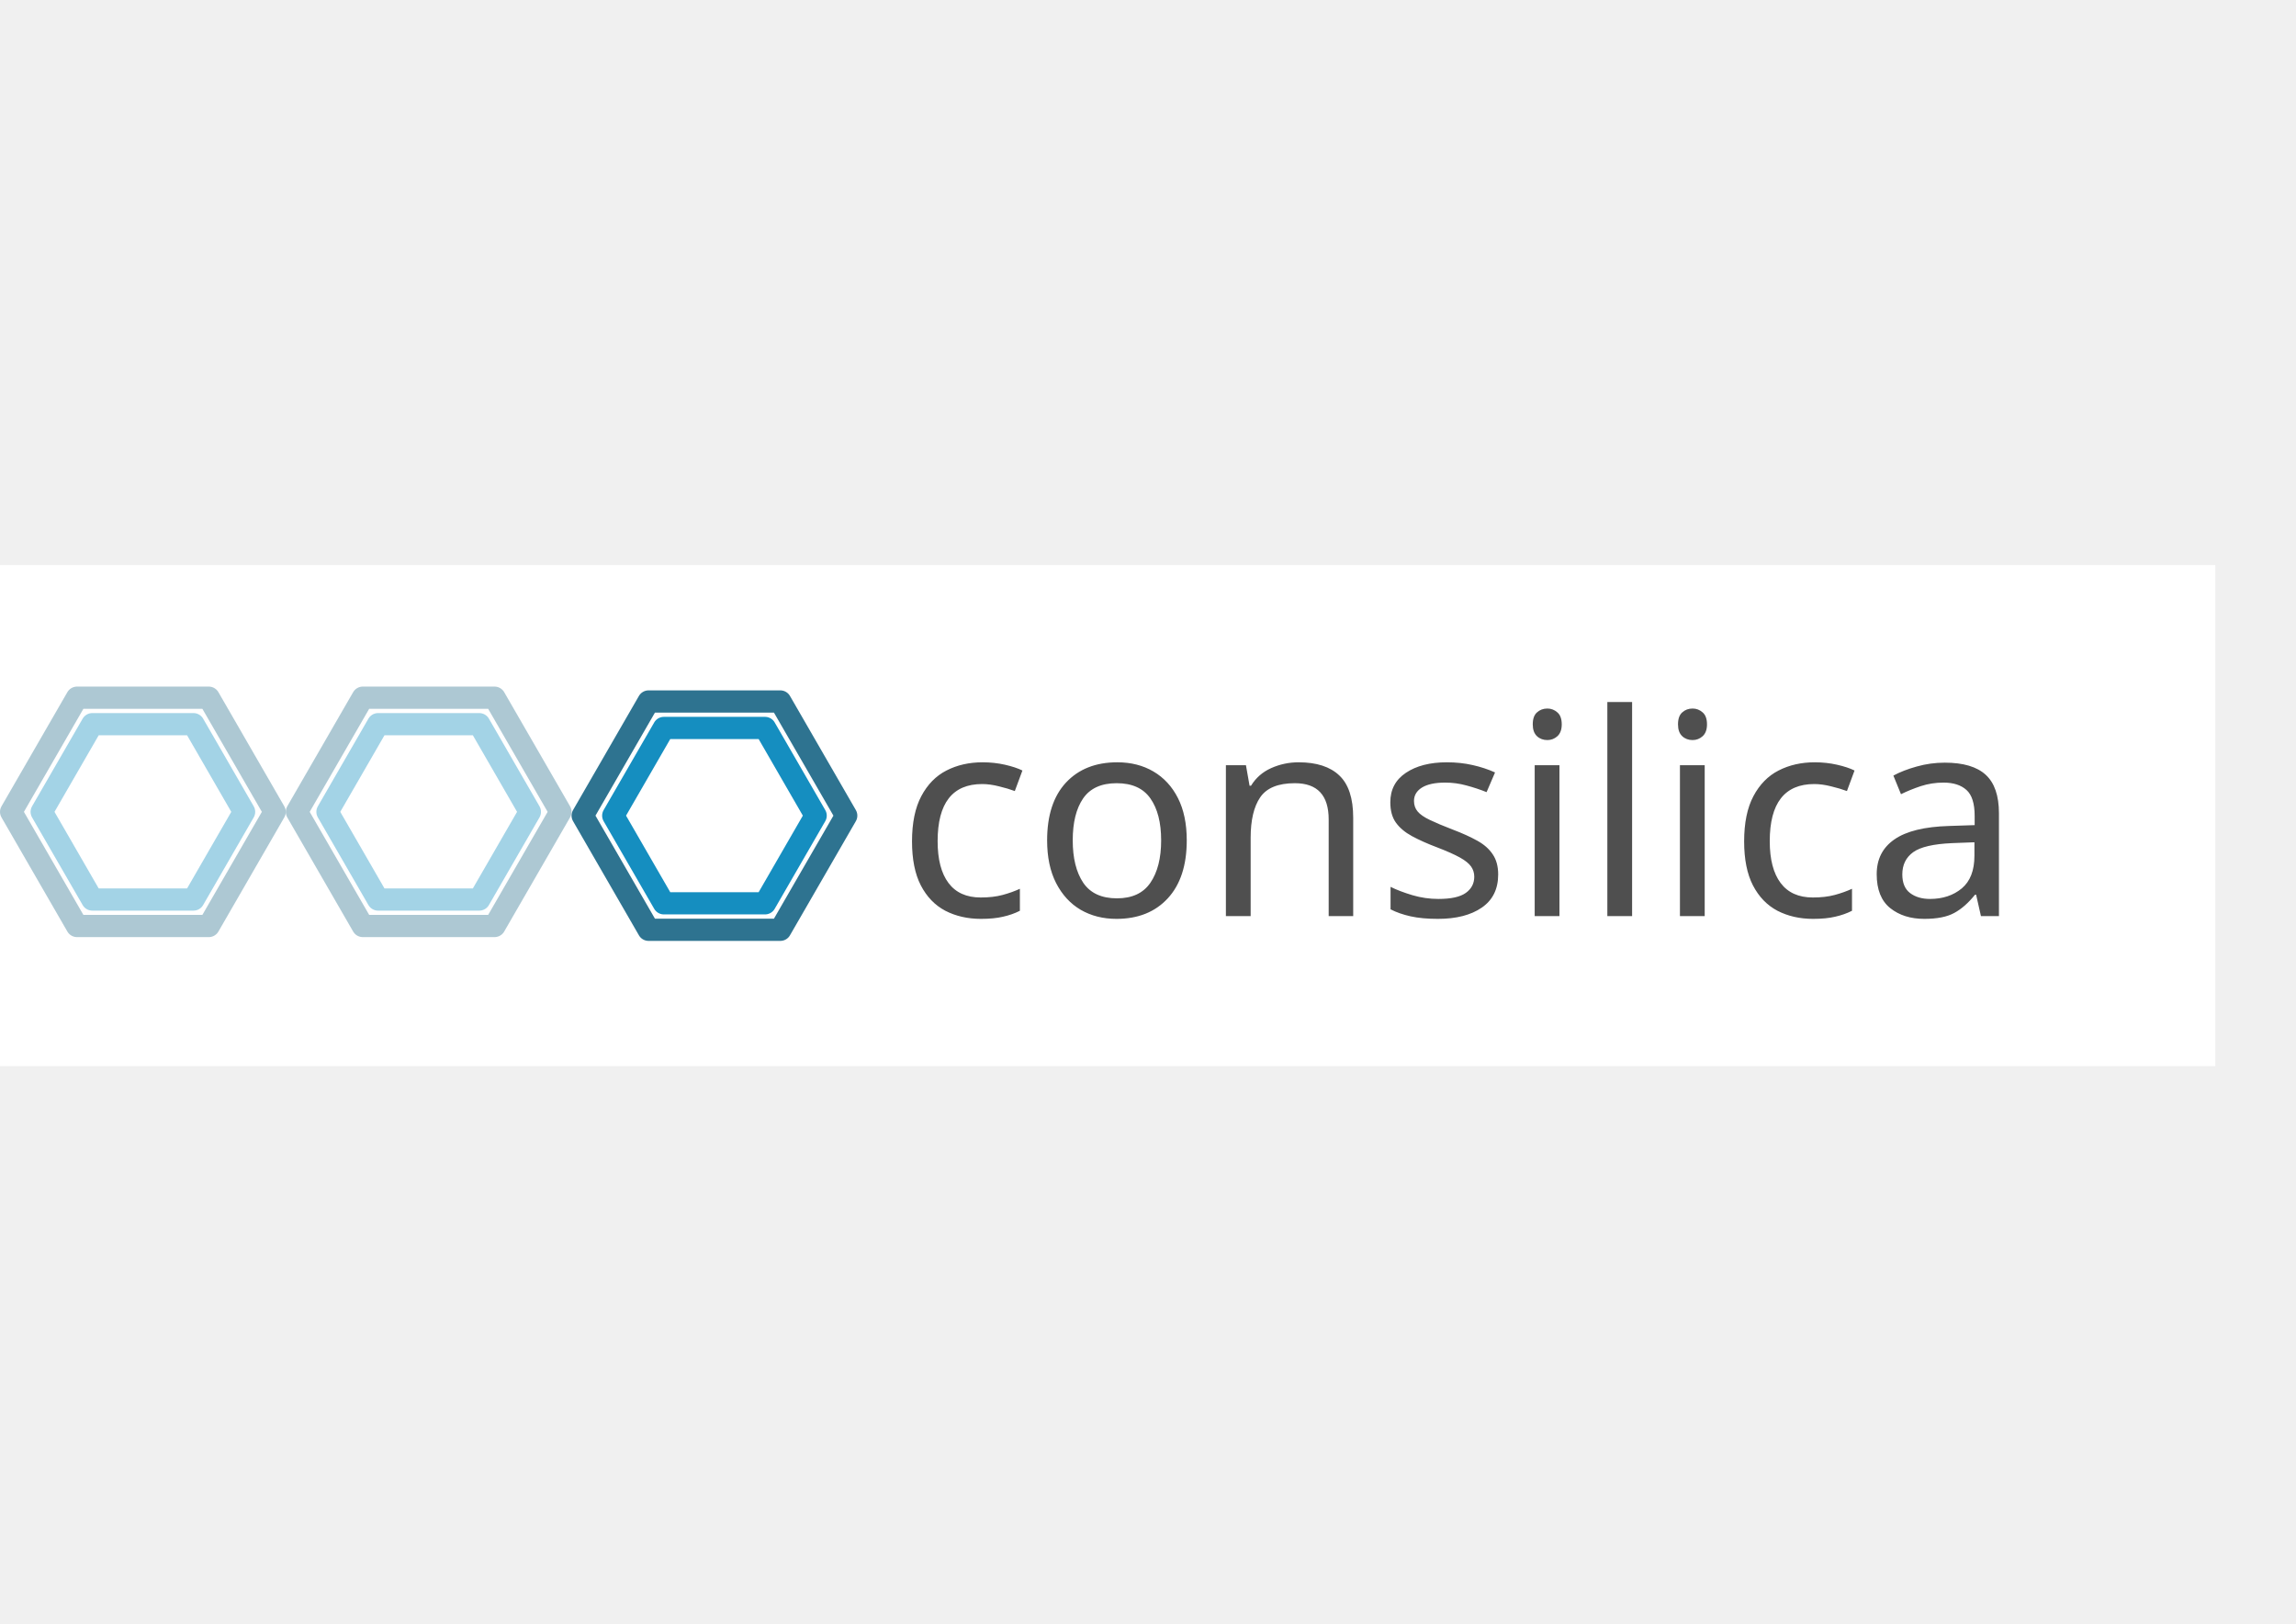
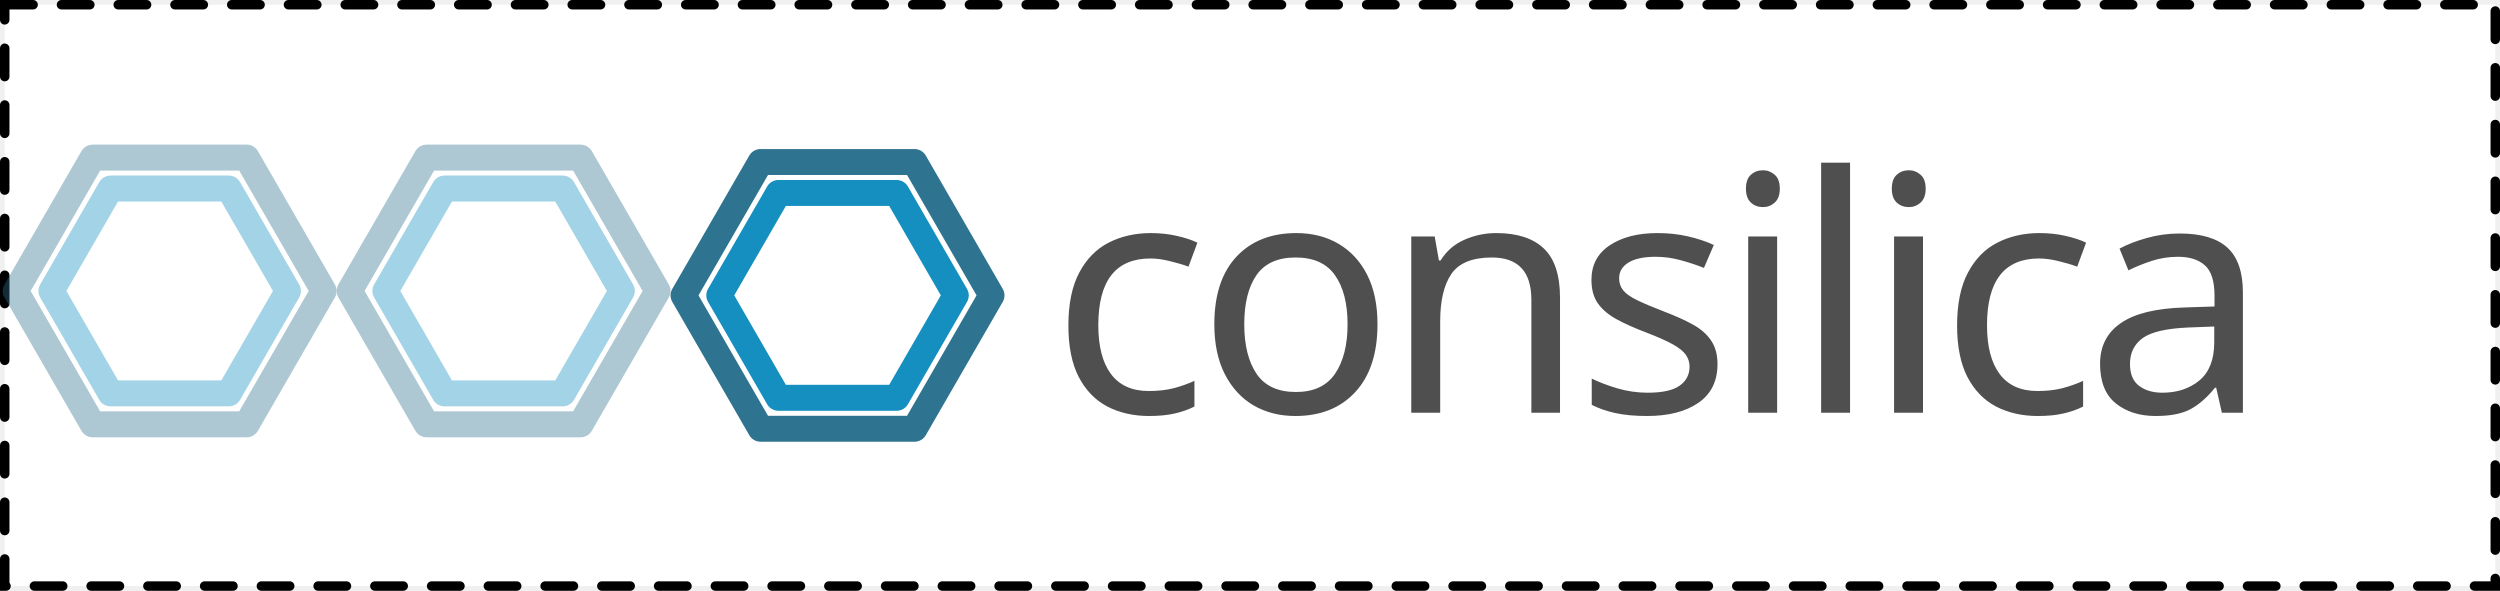
- <svg xmlns="http://www.w3.org/2000/svg" width="297mm" height="210mm" viewBox="0 0 297 210" version="1.1" id="svg5">
+ <svg xmlns="http://www.w3.org/2000/svg" width="276.759mm" height="65.4mm" viewBox="0 0 276.759 65.4" version="1.1" id="svg5">
  <defs id="defs2">
    <rect x="1954.926" y="342.112" width="1595.042" height="71.088" id="rect16448" />
  </defs>
-   <g id="layer1">
-     <rect style="fill:#ffffff;fill-opacity:1;stroke:#ffffff;stroke-width:0.456;stroke-linecap:round;stroke-opacity:1" id="rect1668" width="286.102" height="64.344" x="0.228" y="73.317" />
+   <g id="layer1" transform="translate(0.2997795,-72.78915)">
+     <rect style="fill:#ffffff;fill-opacity:1;stroke:#000000;stroke-width:1.047;stroke-linecap:round;stroke-dasharray:3.141, 3.141;stroke-dashoffset:0;stroke-opacity:1" id="rect1668" width="275.712" height="64.353" x="0.224" y="73.313" />
    <text xml:space="preserve" transform="scale(0.2645833)" id="text16446" style="font-style:normal;font-weight:normal;font-size:40px;line-height:1.25;font-family:sans-serif;white-space:pre;shape-inside:url(#rect16448);display:inline;fill:#000000;fill-opacity:1;stroke:none" />
    <g id="g2635" style="opacity:0.393">
      <g id="g2821-2" transform="matrix(0.661889,0,0,0.6619067,-1.157484,35.47461)">
        <path style="fill:none;stroke:#2e7390;stroke-width:16;stroke-linejoin:round;stroke-dasharray:none;stroke-opacity:1" id="path4077-4" d="M 50.139,235.135 2.654,152.888 50.139,70.641 l 94.97,0 47.485,82.247 -47.485,82.247 z" transform="matrix(0.2711981,0,0,0.2711981,3.198681,63.57511)" />
        <path style="fill:none;stroke:#158ec0;stroke-width:20.833;stroke-linejoin:round;stroke-dasharray:none;stroke-opacity:1" id="path4077-7-8" d="M 50.139,235.135 2.654,152.888 50.139,70.641 l 94.97,0 47.485,82.247 -47.485,82.247 z" transform="matrix(0.2082801,0,0,0.2082801,9.340979,73.19451)" />
      </g>
      <g id="g2821-2-3" transform="matrix(0.661889,0,0,0.6619067,35.80952,35.47461)">
        <path style="fill:none;stroke:#2e7390;stroke-width:16;stroke-linejoin:round;stroke-dasharray:none;stroke-opacity:1" id="path4077-4-9" d="M 50.139,235.135 2.654,152.888 50.139,70.641 l 94.97,0 47.485,82.247 -47.485,82.247 z" transform="matrix(0.2711981,0,0,0.2711981,3.198681,63.57511)" />
        <path style="fill:none;stroke:#158ec0;stroke-width:20.833;stroke-linejoin:round;stroke-dasharray:none;stroke-opacity:1" id="path4077-7-8-0" d="M 50.139,235.135 2.654,152.888 50.139,70.641 l 94.97,0 47.485,82.247 -47.485,82.247 z" transform="matrix(0.2082801,0,0,0.2082801,9.340979,73.19451)" />
      </g>
    </g>
-     <g id="g2641" transform="translate(-4.11761)">
-       <g id="g2821" transform="matrix(0.661889,0,0,0.6619067,76.89413,35.96353)">
+     <g id="g5068">
+       <g id="g2821" transform="matrix(0.661889,0,0,0.6619067,72.77652,35.96353)">
        <path style="fill:none;stroke:#2e7390;stroke-width:16;stroke-linejoin:round;stroke-dasharray:none;stroke-opacity:1" id="path4077" d="M 50.139,235.135 2.654,152.888 50.139,70.641 l 94.97,0 47.485,82.247 -47.485,82.247 z" transform="matrix(0.2711981,0,0,0.2711981,3.198681,63.57511)" />
        <path style="fill:none;stroke:#158ec0;stroke-width:20.833;stroke-linejoin:round;stroke-dasharray:none;stroke-opacity:1" id="path4077-7" d="M 50.139,235.135 2.654,152.888 50.139,70.641 l 94.97,0 47.485,82.247 -47.485,82.247 z" transform="matrix(0.2082801,0,0,0.2082801,9.340979,73.19451)" />
      </g>
-       <text x="120.094" y="118.482" style="font-size:36.414px;font-family:Verdana, sans-serif;clip-rule:evenodd;fill:#4f4f4f;fill-rule:evenodd;stroke-width:0.091;stroke-linejoin:round;stroke-miterlimit:2" id="text13661" transform="scale(0.9999866,1.000013)">consilica</text>
+       <text x="115.976" y="118.482" style="font-size:36.414px;font-family:Verdana, sans-serif;letter-spacing:-1.323px;clip-rule:evenodd;fill:#4f4f4f;fill-rule:evenodd;stroke-width:0.091;stroke-linejoin:round;stroke-miterlimit:2" id="text13661" transform="scale(0.9999866,1.000013)">consilica</text>
    </g>
  </g>
</svg>
